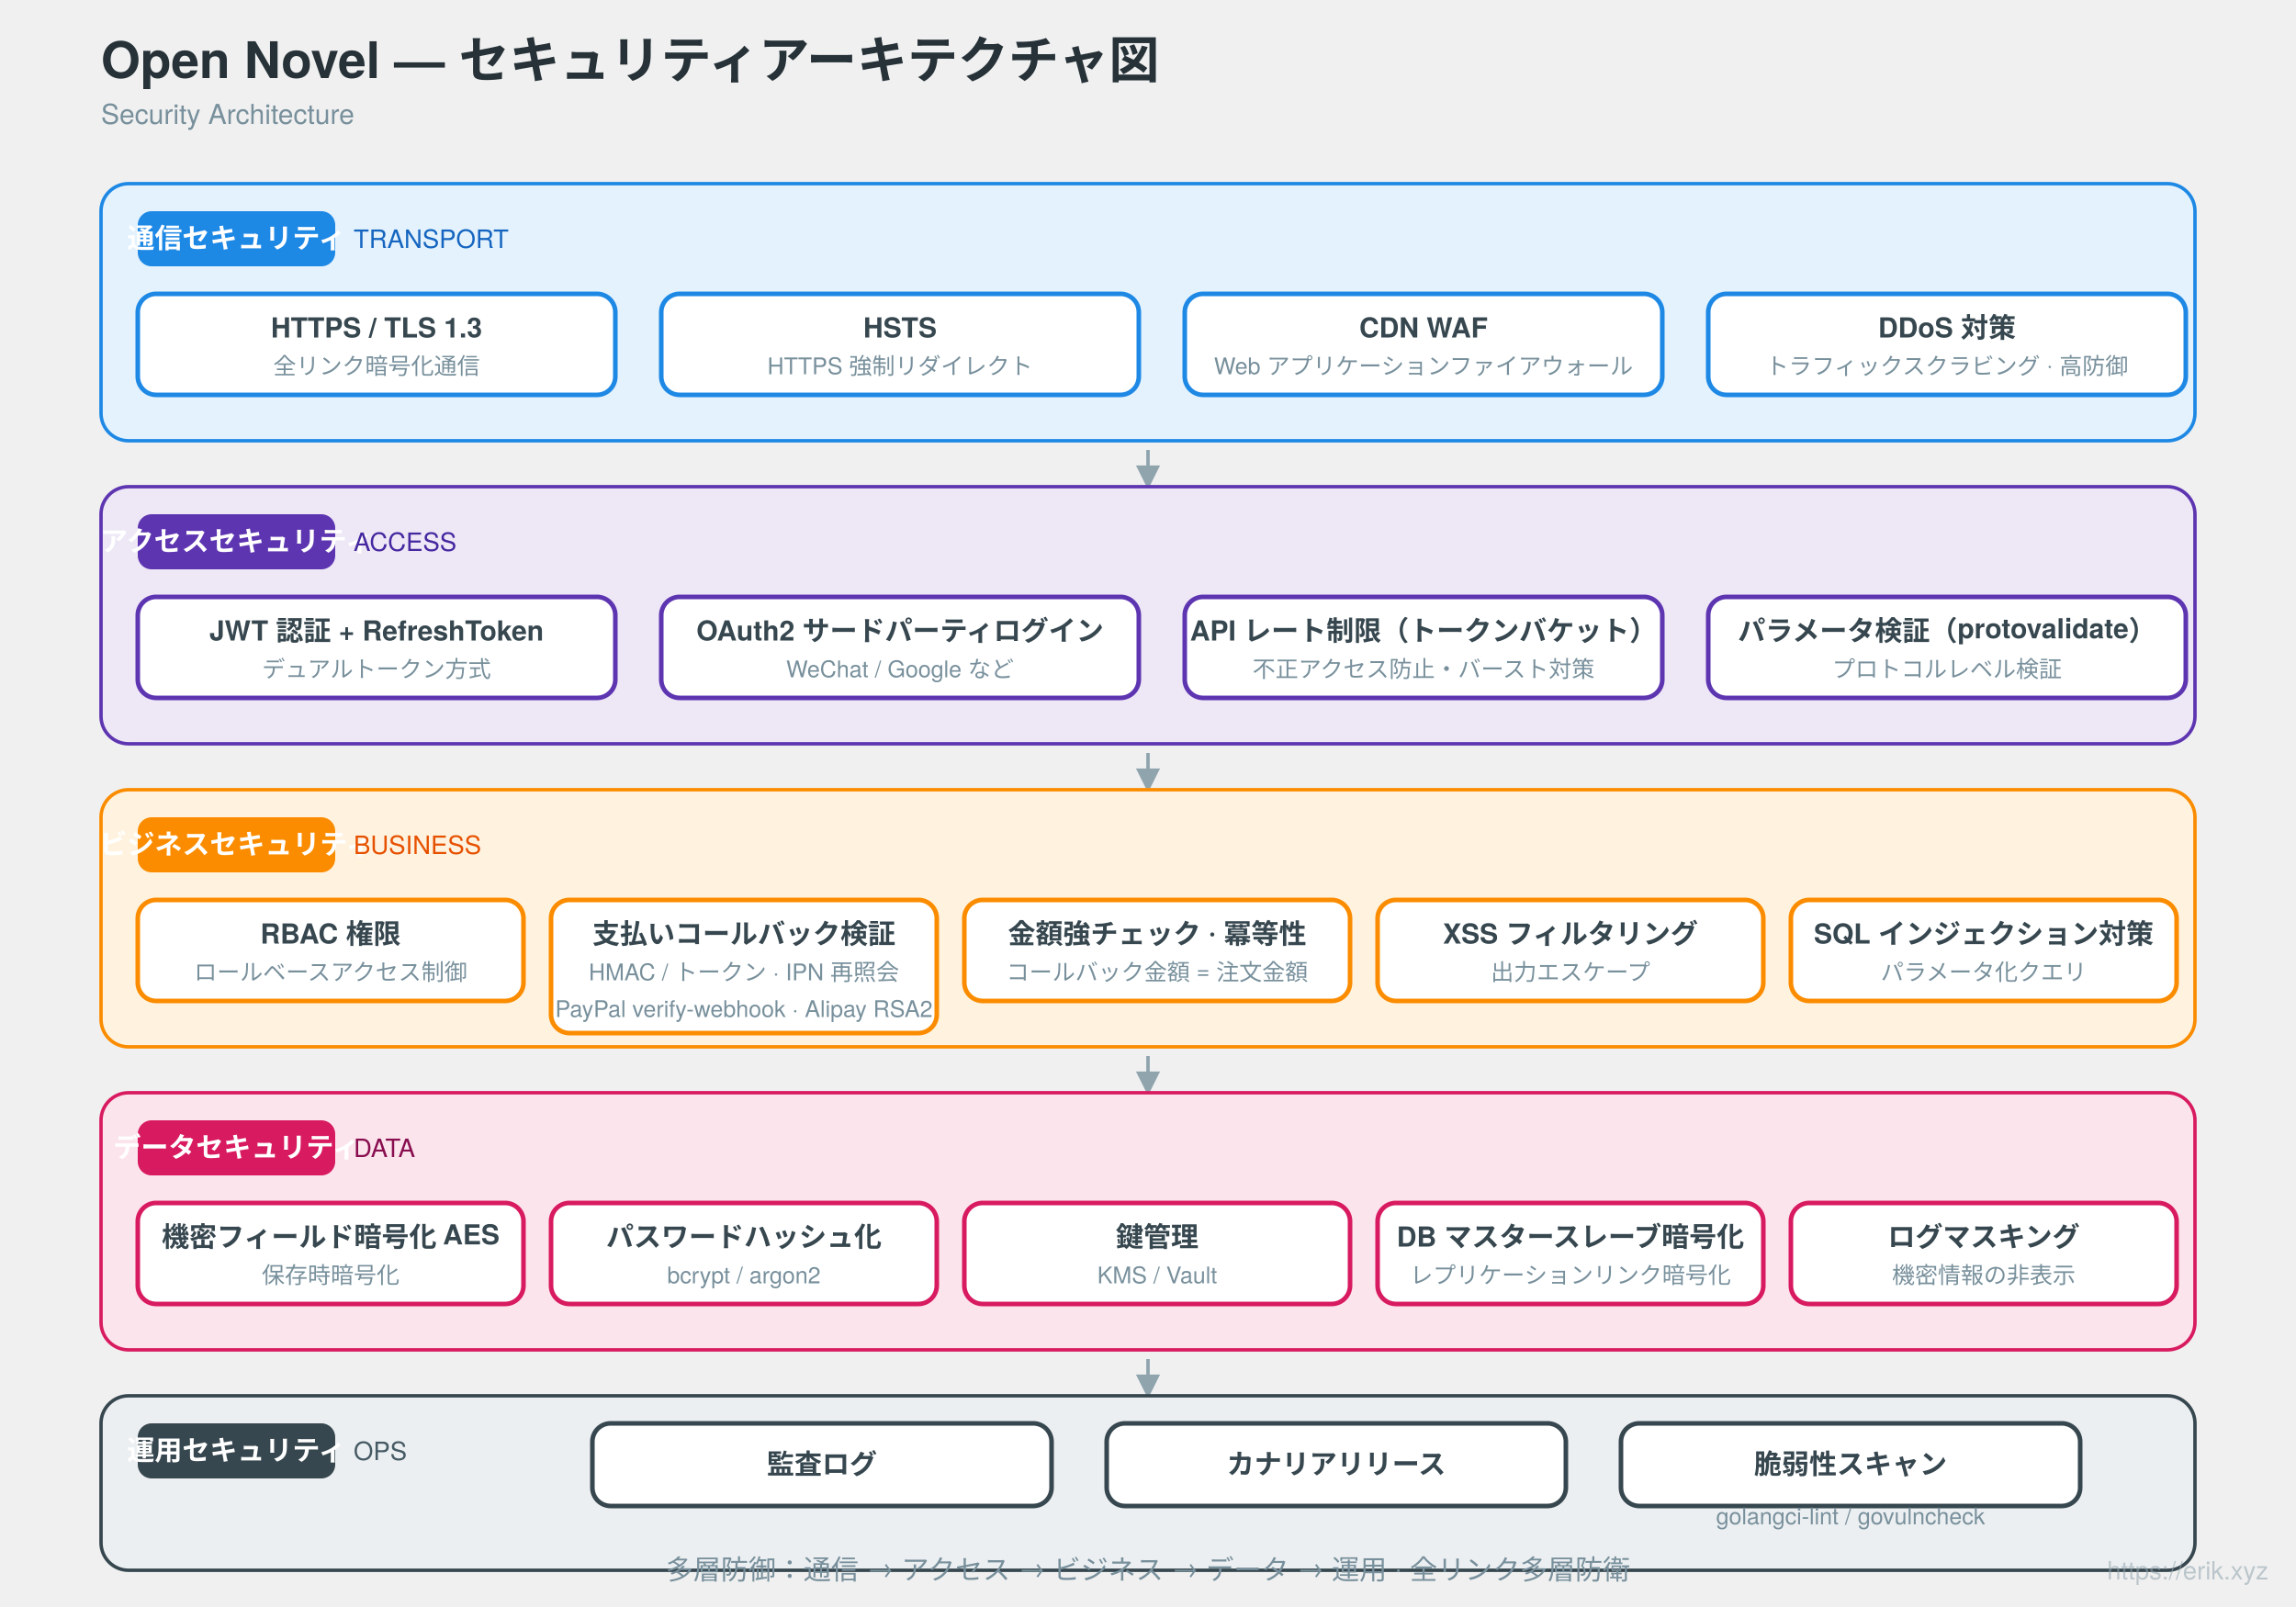
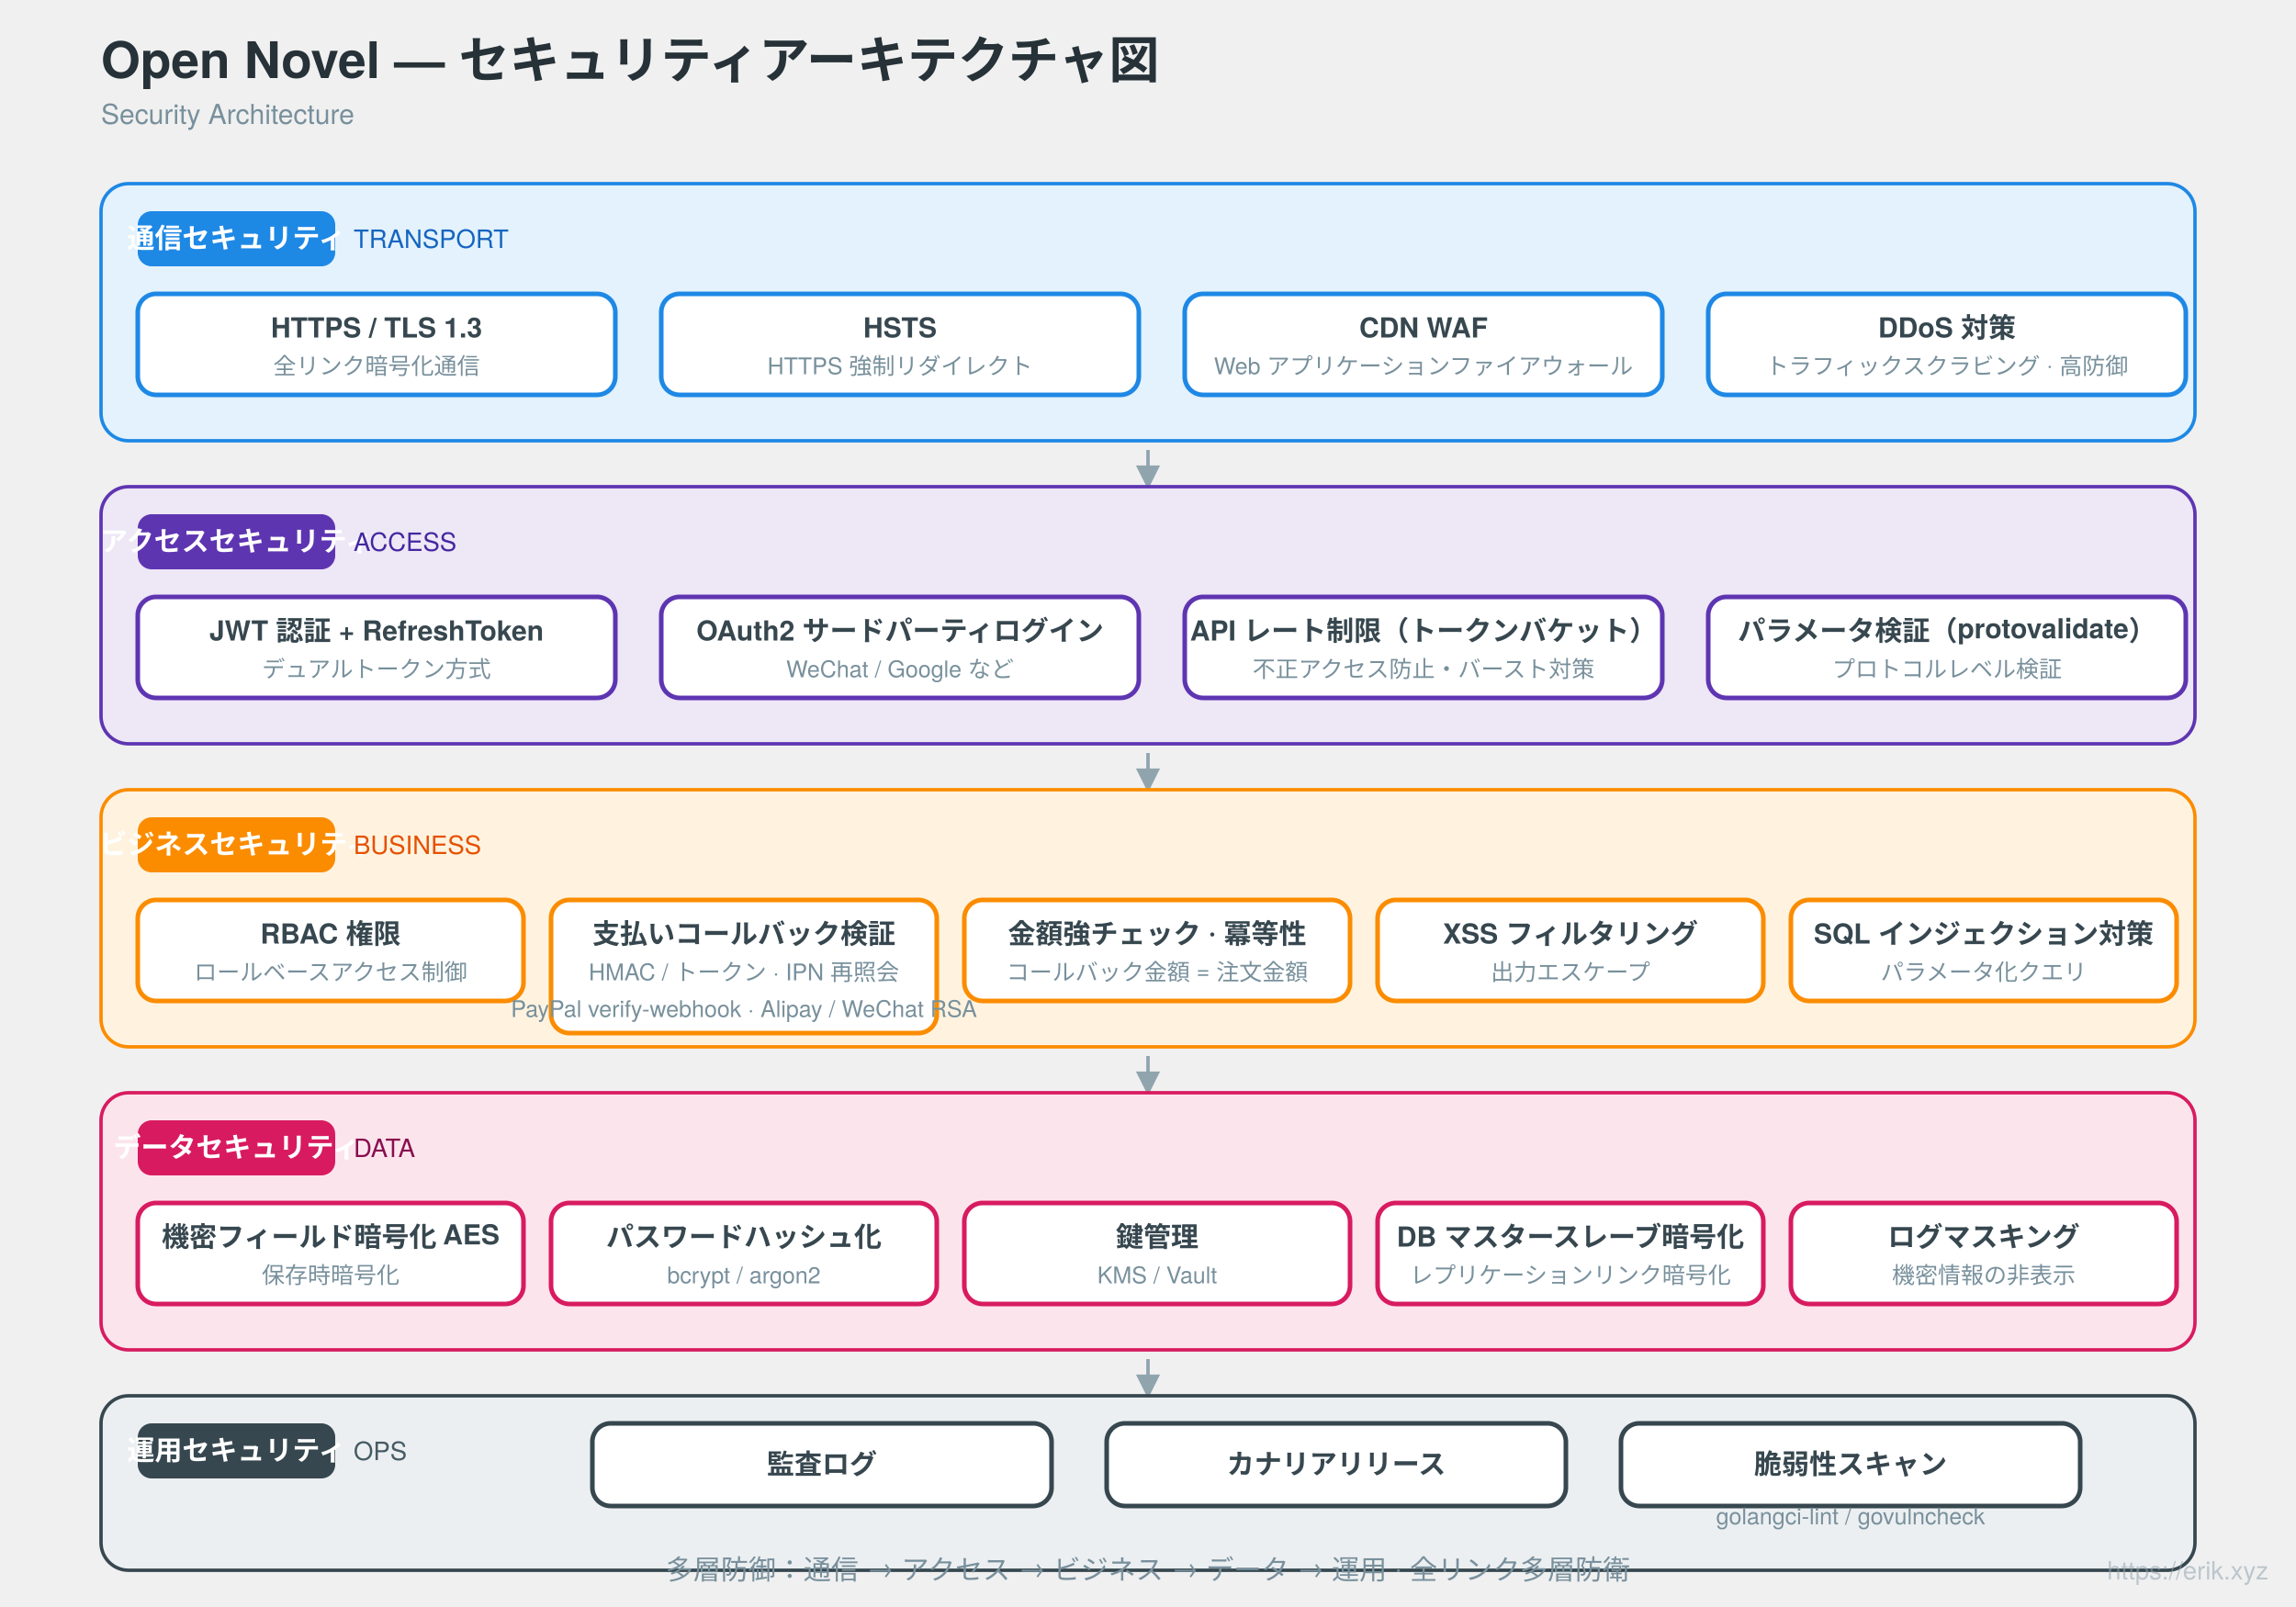
<svg xmlns="http://www.w3.org/2000/svg" width="1000" height="700" viewBox="0 0 1000 700" font-family="'PingFang SC','Microsoft YaHei','Helvetica Neue',sans-serif">
  <defs>
    <marker id="arrow" viewBox="0 0 10 10" refX="5" refY="5" markerWidth="7" markerHeight="7" orient="auto-start-reverse">
      <path d="M 0 0 L 10 5 L 0 10 z" fill="#90a4ae" />
    </marker>
  </defs>
  <text x="44" y="34" font-size="22" font-weight="700" fill="#263238">Open Novel — セキュリティアーキテクチャ図</text>
  <text x="44" y="54" font-size="12" fill="#78909c">Security Architecture</text>
  <g>
    <rect x="44" y="80" width="912" height="112" rx="12" fill="#e3f2fd" stroke="#1e88e5" stroke-width="1.5" />
    <rect x="60" y="92" width="86" height="24" rx="6" fill="#1e88e5" />
    <text x="103" y="108" font-size="12" font-weight="600" fill="#ffffff" text-anchor="middle">通信セキュリティ</text>
    <text x="154" y="108" font-size="11" fill="#1565c0">TRANSPORT</text>
    <g>
      <rect x="60" y="128" width="208" height="44" rx="8" fill="#ffffff" stroke="#1e88e5" stroke-width="2" />
      <text x="164" y="147" font-size="12" font-weight="600" fill="#37474f" text-anchor="middle">HTTPS / TLS 1.3</text>
      <text x="164" y="163" font-size="10" fill="#78909c" text-anchor="middle">全リンク暗号化通信</text>
    </g>
    <g>
      <rect x="288" y="128" width="208" height="44" rx="8" fill="#ffffff" stroke="#1e88e5" stroke-width="2" />
      <text x="392" y="147" font-size="12" font-weight="600" fill="#37474f" text-anchor="middle">HSTS</text>
      <text x="392" y="163" font-size="10" fill="#78909c" text-anchor="middle">HTTPS 強制リダイレクト</text>
    </g>
    <g>
      <rect x="516" y="128" width="208" height="44" rx="8" fill="#ffffff" stroke="#1e88e5" stroke-width="2" />
      <text x="620" y="147" font-size="12" font-weight="600" fill="#37474f" text-anchor="middle">CDN WAF</text>
      <text x="620" y="163" font-size="10" fill="#78909c" text-anchor="middle">Web アプリケーションファイアウォール</text>
    </g>
    <g>
      <rect x="744" y="128" width="208" height="44" rx="8" fill="#ffffff" stroke="#1e88e5" stroke-width="2" />
      <text x="848" y="147" font-size="12" font-weight="600" fill="#37474f" text-anchor="middle">DDoS 対策</text>
      <text x="848" y="163" font-size="10" fill="#78909c" text-anchor="middle">トラフィックスクラビング · 高防御</text>
    </g>
  </g>
  <line x1="500" y1="196" x2="500" y2="208" stroke="#90a4ae" stroke-width="1.5" marker-end="url(#arrow)" />
  <g>
    <rect x="44" y="212" width="912" height="112" rx="12" fill="#ede7f6" stroke="#5e35b1" stroke-width="1.5" />
    <rect x="60" y="224" width="86" height="24" rx="6" fill="#5e35b1" />
    <text x="103" y="240" font-size="12" font-weight="600" fill="#ffffff" text-anchor="middle">アクセスセキュリティ</text>
    <text x="154" y="240" font-size="11" fill="#4527a0">ACCESS</text>
    <g>
      <rect x="60" y="260" width="208" height="44" rx="8" fill="#ffffff" stroke="#5e35b1" stroke-width="2" />
      <text x="164" y="279" font-size="12" font-weight="600" fill="#37474f" text-anchor="middle">JWT 認証 + RefreshToken</text>
      <text x="164" y="295" font-size="10" fill="#78909c" text-anchor="middle">デュアルトークン方式</text>
    </g>
    <g>
      <rect x="288" y="260" width="208" height="44" rx="8" fill="#ffffff" stroke="#5e35b1" stroke-width="2" />
      <text x="392" y="279" font-size="12" font-weight="600" fill="#37474f" text-anchor="middle">OAuth2 サードパーティログイン</text>
      <text x="392" y="295" font-size="10" fill="#78909c" text-anchor="middle">WeChat / Google など</text>
    </g>
    <g>
      <rect x="516" y="260" width="208" height="44" rx="8" fill="#ffffff" stroke="#5e35b1" stroke-width="2" />
      <text x="620" y="279" font-size="12" font-weight="600" fill="#37474f" text-anchor="middle">API レート制限（トークンバケット）</text>
      <text x="620" y="295" font-size="10" fill="#78909c" text-anchor="middle">不正アクセス防止・バースト対策</text>
    </g>
    <g>
      <rect x="744" y="260" width="208" height="44" rx="8" fill="#ffffff" stroke="#5e35b1" stroke-width="2" />
      <text x="848" y="279" font-size="12" font-weight="600" fill="#37474f" text-anchor="middle">パラメータ検証（protovalidate）</text>
      <text x="848" y="295" font-size="10" fill="#78909c" text-anchor="middle">プロトコルレベル検証</text>
    </g>
  </g>
  <line x1="500" y1="328" x2="500" y2="340" stroke="#90a4ae" stroke-width="1.5" marker-end="url(#arrow)" />
  <g>
    <rect x="44" y="344" width="912" height="112" rx="12" fill="#fff3e0" stroke="#fb8c00" stroke-width="1.5" />
    <rect x="60" y="356" width="86" height="24" rx="6" fill="#fb8c00" />
    <text x="103" y="372" font-size="12" font-weight="600" fill="#ffffff" text-anchor="middle">ビジネスセキュリティ</text>
    <text x="154" y="372" font-size="11" fill="#e65100">BUSINESS</text>
    <g>
      <rect x="60" y="392" width="168" height="44" rx="8" fill="#ffffff" stroke="#fb8c00" stroke-width="2" />
      <text x="144" y="411" font-size="12" font-weight="600" fill="#37474f" text-anchor="middle">RBAC 権限</text>
      <text x="144" y="427" font-size="10" fill="#78909c" text-anchor="middle">ロールベースアクセス制御</text>
    </g>
    <g>
      <rect x="240" y="392" width="168" height="58" rx="8" fill="#ffffff" stroke="#fb8c00" stroke-width="2" />
      <text x="324" y="411" font-size="12" font-weight="600" fill="#37474f" text-anchor="middle">支払いコールバック検証</text>
      <text x="324" y="427" font-size="10" fill="#78909c" text-anchor="middle">HMAC / トークン · IPN 再照会</text>
-       <text x="324" y="443" font-size="10" fill="#78909c" text-anchor="middle">PayPal verify-webhook · Alipay RSA2</text>
+       <text x="324" y="443" font-size="10" fill="#78909c" text-anchor="middle">PayPal verify-webhook · Alipay / WeChat RSA</text>
    </g>
    <g>
      <rect x="420" y="392" width="168" height="44" rx="8" fill="#ffffff" stroke="#fb8c00" stroke-width="2" />
      <text x="504" y="411" font-size="12" font-weight="600" fill="#37474f" text-anchor="middle">金額強チェック · 冪等性</text>
      <text x="504" y="427" font-size="10" fill="#78909c" text-anchor="middle">コールバック金額 = 注文金額</text>
    </g>
    <g>
      <rect x="600" y="392" width="168" height="44" rx="8" fill="#ffffff" stroke="#fb8c00" stroke-width="2" />
      <text x="684" y="411" font-size="12" font-weight="600" fill="#37474f" text-anchor="middle">XSS フィルタリング</text>
      <text x="684" y="427" font-size="10" fill="#78909c" text-anchor="middle">出力エスケープ</text>
    </g>
    <g>
      <rect x="780" y="392" width="168" height="44" rx="8" fill="#ffffff" stroke="#fb8c00" stroke-width="2" />
      <text x="864" y="411" font-size="12" font-weight="600" fill="#37474f" text-anchor="middle">SQL インジェクション対策</text>
      <text x="864" y="427" font-size="10" fill="#78909c" text-anchor="middle">パラメータ化クエリ</text>
    </g>
  </g>
  <line x1="500" y1="460" x2="500" y2="472" stroke="#90a4ae" stroke-width="1.5" marker-end="url(#arrow)" />
  <g>
    <rect x="44" y="476" width="912" height="112" rx="12" fill="#fce4ec" stroke="#d81b60" stroke-width="1.5" />
    <rect x="60" y="488" width="86" height="24" rx="6" fill="#d81b60" />
    <text x="103" y="504" font-size="12" font-weight="600" fill="#ffffff" text-anchor="middle">データセキュリティ</text>
    <text x="154" y="504" font-size="11" fill="#880e4f">DATA</text>
    <g>
      <rect x="60" y="524" width="168" height="44" rx="8" fill="#ffffff" stroke="#d81b60" stroke-width="2" />
      <text x="144" y="543" font-size="12" font-weight="600" fill="#37474f" text-anchor="middle">機密フィールド暗号化 AES</text>
      <text x="144" y="559" font-size="10" fill="#78909c" text-anchor="middle">保存時暗号化</text>
    </g>
    <g>
      <rect x="240" y="524" width="168" height="44" rx="8" fill="#ffffff" stroke="#d81b60" stroke-width="2" />
      <text x="324" y="543" font-size="12" font-weight="600" fill="#37474f" text-anchor="middle">パスワードハッシュ化</text>
      <text x="324" y="559" font-size="10" fill="#78909c" text-anchor="middle">bcrypt / argon2</text>
    </g>
    <g>
      <rect x="420" y="524" width="168" height="44" rx="8" fill="#ffffff" stroke="#d81b60" stroke-width="2" />
      <text x="504" y="543" font-size="12" font-weight="600" fill="#37474f" text-anchor="middle">鍵管理</text>
      <text x="504" y="559" font-size="10" fill="#78909c" text-anchor="middle">KMS / Vault</text>
    </g>
    <g>
      <rect x="600" y="524" width="168" height="44" rx="8" fill="#ffffff" stroke="#d81b60" stroke-width="2" />
      <text x="684" y="543" font-size="12" font-weight="600" fill="#37474f" text-anchor="middle">DB マスタースレーブ暗号化</text>
      <text x="684" y="559" font-size="10" fill="#78909c" text-anchor="middle">レプリケーションリンク暗号化</text>
    </g>
    <g>
      <rect x="780" y="524" width="168" height="44" rx="8" fill="#ffffff" stroke="#d81b60" stroke-width="2" />
      <text x="864" y="543" font-size="12" font-weight="600" fill="#37474f" text-anchor="middle">ログマスキング</text>
      <text x="864" y="559" font-size="10" fill="#78909c" text-anchor="middle">機密情報の非表示</text>
    </g>
  </g>
  <line x1="500" y1="592" x2="500" y2="604" stroke="#90a4ae" stroke-width="1.5" marker-end="url(#arrow)" />
  <g>
    <rect x="44" y="608" width="912" height="76" rx="12" fill="#eceff1" stroke="#37474f" stroke-width="1.5" />
    <rect x="60" y="620" width="86" height="24" rx="6" fill="#37474f" />
    <text x="103" y="636" font-size="12" font-weight="600" fill="#ffffff" text-anchor="middle">運用セキュリティ</text>
    <text x="154" y="636" font-size="11" fill="#455a64">OPS</text>
    <g>
      <rect x="258" y="620" width="200" height="36" rx="8" fill="#ffffff" stroke="#37474f" stroke-width="2" />
      <text x="358" y="642" font-size="12" font-weight="600" fill="#37474f" text-anchor="middle">監査ログ</text>
    </g>
    <g>
      <rect x="482" y="620" width="200" height="36" rx="8" fill="#ffffff" stroke="#37474f" stroke-width="2" />
      <text x="582" y="642" font-size="12" font-weight="600" fill="#37474f" text-anchor="middle">カナリアリリース</text>
    </g>
    <g>
      <rect x="706" y="620" width="200" height="36" rx="8" fill="#ffffff" stroke="#37474f" stroke-width="2" />
      <text x="806" y="642" font-size="12" font-weight="600" fill="#37474f" text-anchor="middle">脆弱性スキャン</text>
    </g>
    <text x="806" y="664" font-size="10" fill="#78909c" text-anchor="middle">golangci-lint / govulncheck</text>
  </g>
  <text x="500" y="688" font-size="12" fill="#78909c" text-anchor="middle">多層防御：通信 → アクセス → ビジネス → データ → 運用 · 全リンク多層防衛</text>
  <text x="988" y="688" font-size="11" fill="#90a4ae" opacity="0.55" text-anchor="end">https://erik.xyz</text>
</svg>
